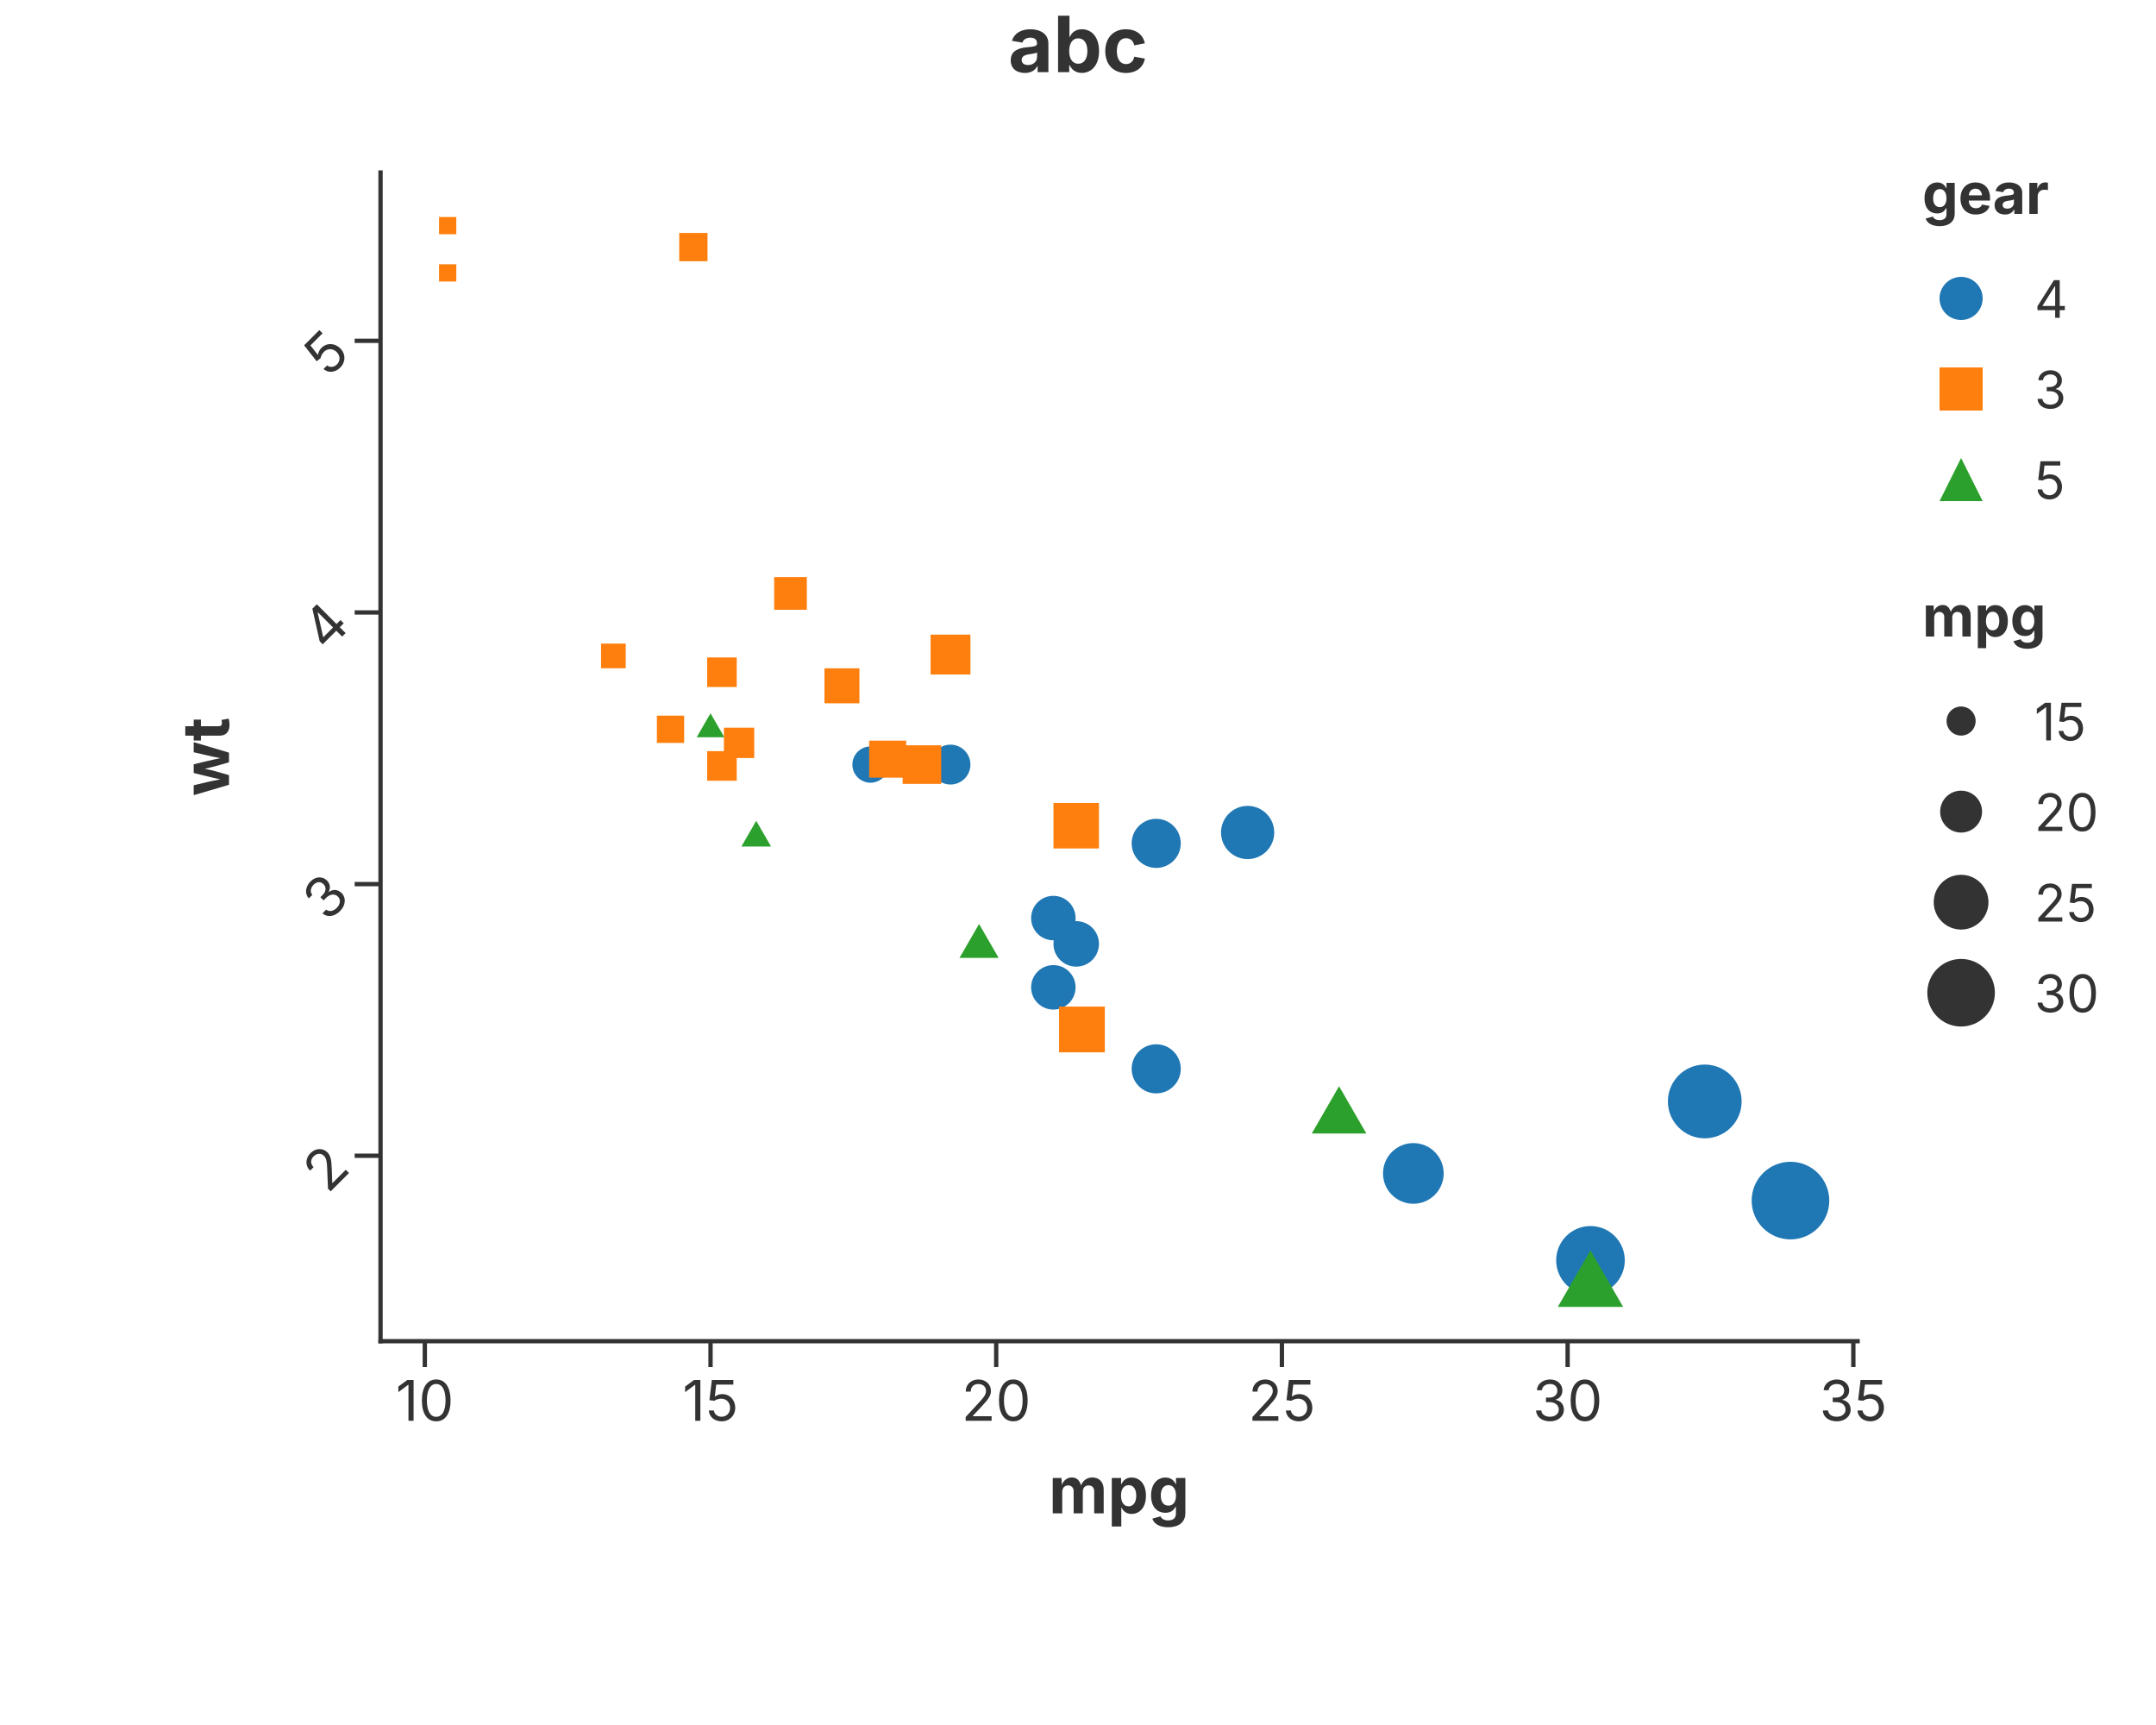
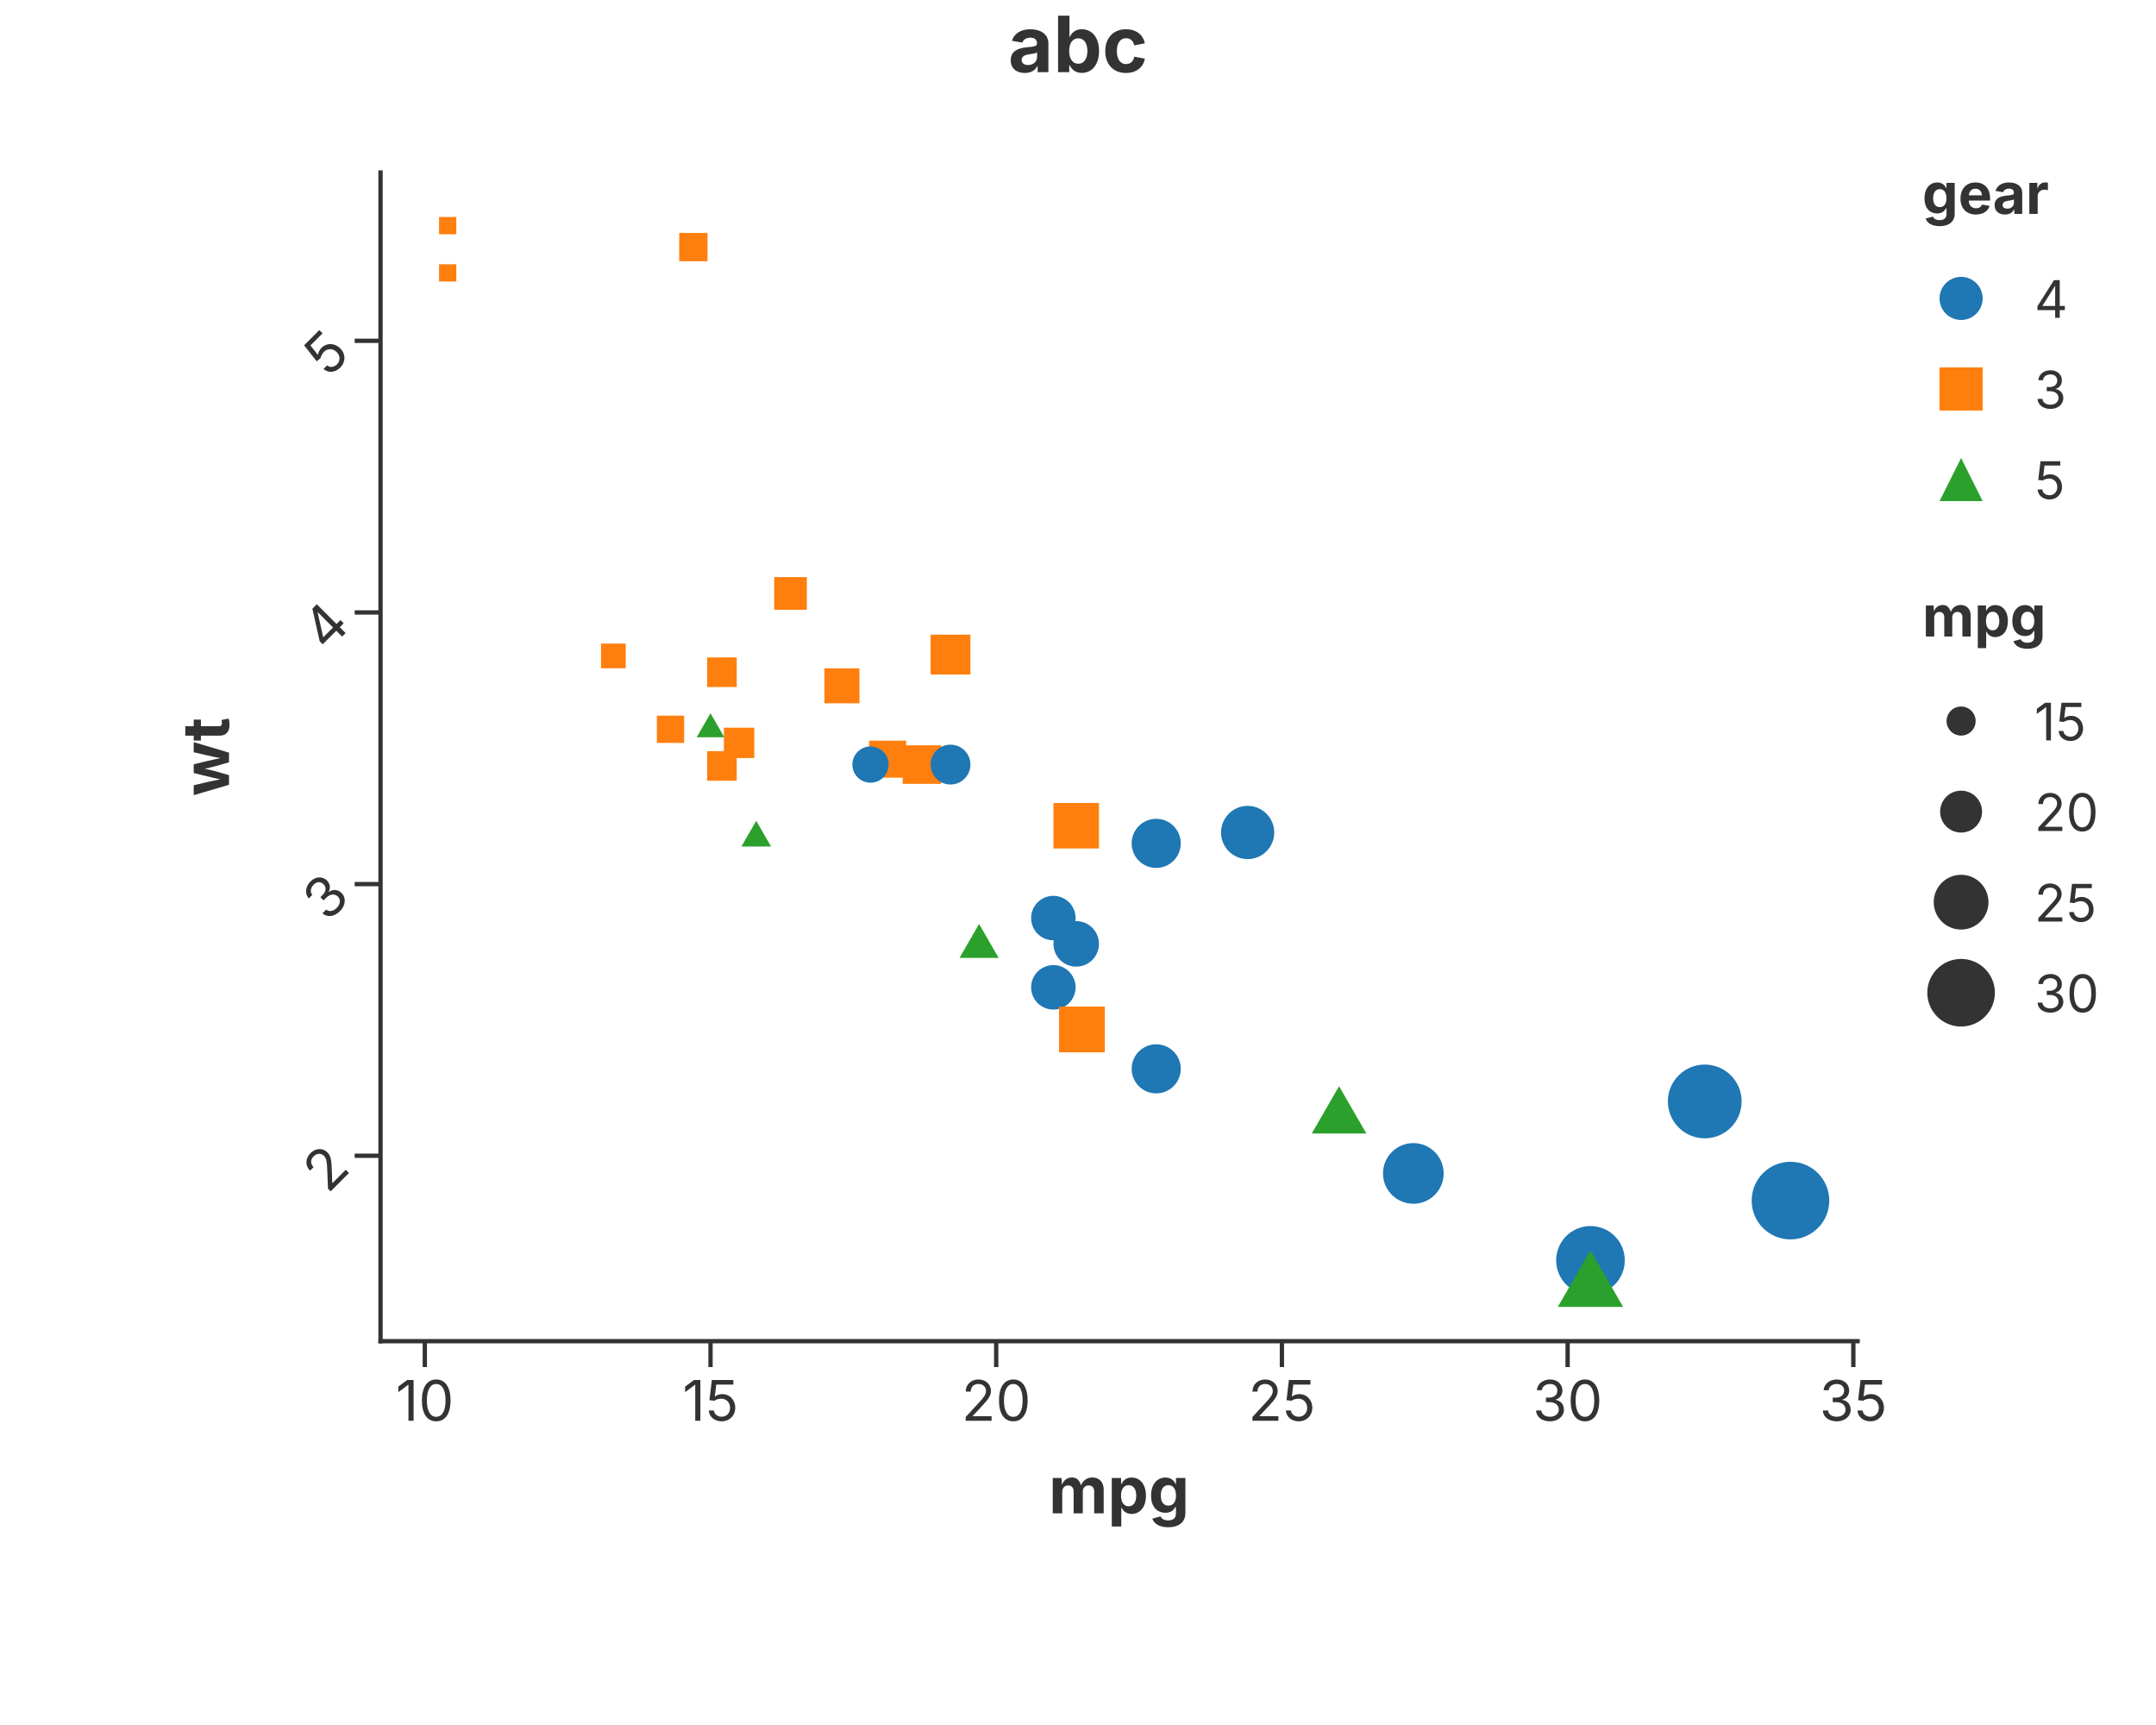
<svg xmlns="http://www.w3.org/2000/svg" width="500" height="400" viewBox="0 0 500 400">
  <rect width="100%" height="100%" fill="rgba(255,255,255,1.000)" />
  <text x="250.00" y="10.00" text-anchor="middle" dominant-baseline="middle" font-family="Inter, -apple-system, BlinkMacSystemFont, 'Segoe UI', Roboto, Helvetica, Arial, 'PingFang SC', 'Microsoft YaHei', Ubuntu, Cantarell, 'Noto Sans', sans-serif" font-size="18" fill="rgba(51,51,51,1.000)" font-weight="bold">abc</text>
  <line x1="88.25" y1="311.00" x2="430.80" y2="311.00" stroke="rgba(51,51,51,1.000)" stroke-width="1" stroke-linecap="square" />
  <line x1="98.52" y1="311.00" x2="98.52" y2="317.00" stroke="rgba(51,51,51,1.000)" stroke-width="1.0" />
  <text x="98.52" y="320.00" font-size="13" font-family="Inter, -apple-system, BlinkMacSystemFont, 'Segoe UI', Roboto, Helvetica, Arial, 'PingFang SC', 'Microsoft YaHei', Ubuntu, Cantarell, 'Noto Sans', sans-serif" fill="rgba(51,51,51,1.000)" text-anchor="middle" dominant-baseline="hanging">10</text>
  <line x1="164.78" y1="311.00" x2="164.78" y2="317.00" stroke="rgba(51,51,51,1.000)" stroke-width="1.0" />
  <text x="164.78" y="320.00" font-size="13" font-family="Inter, -apple-system, BlinkMacSystemFont, 'Segoe UI', Roboto, Helvetica, Arial, 'PingFang SC', 'Microsoft YaHei', Ubuntu, Cantarell, 'Noto Sans', sans-serif" fill="rgba(51,51,51,1.000)" text-anchor="middle" dominant-baseline="hanging">15</text>
  <line x1="231.03" y1="311.00" x2="231.03" y2="317.00" stroke="rgba(51,51,51,1.000)" stroke-width="1.0" />
  <text x="231.03" y="320.00" font-size="13" font-family="Inter, -apple-system, BlinkMacSystemFont, 'Segoe UI', Roboto, Helvetica, Arial, 'PingFang SC', 'Microsoft YaHei', Ubuntu, Cantarell, 'Noto Sans', sans-serif" fill="rgba(51,51,51,1.000)" text-anchor="middle" dominant-baseline="hanging">20</text>
  <line x1="297.29" y1="311.00" x2="297.29" y2="317.00" stroke="rgba(51,51,51,1.000)" stroke-width="1.0" />
  <text x="297.29" y="320.00" font-size="13" font-family="Inter, -apple-system, BlinkMacSystemFont, 'Segoe UI', Roboto, Helvetica, Arial, 'PingFang SC', 'Microsoft YaHei', Ubuntu, Cantarell, 'Noto Sans', sans-serif" fill="rgba(51,51,51,1.000)" text-anchor="middle" dominant-baseline="hanging">25</text>
  <line x1="363.55" y1="311.00" x2="363.55" y2="317.00" stroke="rgba(51,51,51,1.000)" stroke-width="1.0" />
  <text x="363.55" y="320.00" font-size="13" font-family="Inter, -apple-system, BlinkMacSystemFont, 'Segoe UI', Roboto, Helvetica, Arial, 'PingFang SC', 'Microsoft YaHei', Ubuntu, Cantarell, 'Noto Sans', sans-serif" fill="rgba(51,51,51,1.000)" text-anchor="middle" dominant-baseline="hanging">30</text>
  <line x1="429.81" y1="311.00" x2="429.81" y2="317.00" stroke="rgba(51,51,51,1.000)" stroke-width="1.0" />
  <text x="429.81" y="320.00" font-size="13" font-family="Inter, -apple-system, BlinkMacSystemFont, 'Segoe UI', Roboto, Helvetica, Arial, 'PingFang SC', 'Microsoft YaHei', Ubuntu, Cantarell, 'Noto Sans', sans-serif" fill="rgba(51,51,51,1.000)" text-anchor="middle" dominant-baseline="hanging">35</text>
  <text x="259.52" y="340.00" text-anchor="middle" font-size="15" font-family="Inter, -apple-system, BlinkMacSystemFont, 'Segoe UI', Roboto, Helvetica, Arial, 'PingFang SC', 'Microsoft YaHei', Ubuntu, Cantarell, 'Noto Sans', sans-serif" fill="rgba(51,51,51,1.000)" font-weight="bold" dominant-baseline="hanging">mpg</text>
  <line x1="88.25" y1="40.00" x2="88.25" y2="311.00" stroke="rgba(51,51,51,1.000)" stroke-width="1" stroke-linecap="square" />
  <line x1="88.25" y1="268.00" x2="82.25" y2="268.00" stroke="rgba(51,51,51,1.000)" stroke-width="1.0" />
  <text x="78.25" y="268.00" font-size="13" font-family="Inter, -apple-system, BlinkMacSystemFont, 'Segoe UI', Roboto, Helvetica, Arial, 'PingFang SC', 'Microsoft YaHei', Ubuntu, Cantarell, 'Noto Sans', sans-serif" fill="rgba(51,51,51,1.000)" text-anchor="end" dominant-baseline="central" transform="rotate(-45.0, 78.25, 268.00)">2</text>
  <line x1="88.25" y1="205.01" x2="82.25" y2="205.01" stroke="rgba(51,51,51,1.000)" stroke-width="1.0" />
  <text x="78.25" y="205.01" font-size="13" font-family="Inter, -apple-system, BlinkMacSystemFont, 'Segoe UI', Roboto, Helvetica, Arial, 'PingFang SC', 'Microsoft YaHei', Ubuntu, Cantarell, 'Noto Sans', sans-serif" fill="rgba(51,51,51,1.000)" text-anchor="end" dominant-baseline="central" transform="rotate(-45.0, 78.25, 205.01)">3</text>
  <line x1="88.25" y1="142.02" x2="82.25" y2="142.02" stroke="rgba(51,51,51,1.000)" stroke-width="1.0" />
  <text x="78.25" y="142.02" font-size="13" font-family="Inter, -apple-system, BlinkMacSystemFont, 'Segoe UI', Roboto, Helvetica, Arial, 'PingFang SC', 'Microsoft YaHei', Ubuntu, Cantarell, 'Noto Sans', sans-serif" fill="rgba(51,51,51,1.000)" text-anchor="end" dominant-baseline="central" transform="rotate(-45.0, 78.25, 142.02)">4</text>
  <line x1="88.25" y1="79.03" x2="82.25" y2="79.03" stroke="rgba(51,51,51,1.000)" stroke-width="1.0" />
  <text x="78.25" y="79.03" font-size="13" font-family="Inter, -apple-system, BlinkMacSystemFont, 'Segoe UI', Roboto, Helvetica, Arial, 'PingFang SC', 'Microsoft YaHei', Ubuntu, Cantarell, 'Noto Sans', sans-serif" fill="rgba(51,51,51,1.000)" text-anchor="end" dominant-baseline="central" transform="rotate(-45.0, 78.25, 79.03)">5</text>
  <text x="47.50" y="175.50" text-anchor="middle" font-size="15" font-family="Inter, -apple-system, BlinkMacSystemFont, 'Segoe UI', Roboto, Helvetica, Arial, 'PingFang SC', 'Microsoft YaHei', Ubuntu, Cantarell, 'Noto Sans', sans-serif" fill="rgba(51,51,51,1.000)" font-weight="bold" transform="rotate(-90, 47.50, 175.50)" dominant-baseline="middle">wt</text>
  <defs>
    <clipPath id="plot-clip-area">
      <rect x="88.248" y="40.000" width="342.552" height="271.000" />
    </clipPath>
  </defs>
  <circle cx="244.285" cy="228.949" r="5.157" fill="rgba(31,119,180,1.000)" stroke="none" stroke-width="0.000" fill-opacity="1.000" stroke-opacity="1.000" clip-path="url(#plot-clip-area)" />
  <circle cx="244.285" cy="212.886" r="5.157" fill="rgba(31,119,180,1.000)" stroke="none" stroke-width="0.000" fill-opacity="1.000" stroke-opacity="1.000" clip-path="url(#plot-clip-area)" />
  <circle cx="268.138" cy="247.847" r="5.694" fill="rgba(31,119,180,1.000)" stroke="none" stroke-width="0.000" fill-opacity="1.000" stroke-opacity="1.000" clip-path="url(#plot-clip-area)" />
+   <rect x="244.309" y="186.192" width="10.553" height="10.553" fill="rgba(255,127,14,1.000)" stroke="none" stroke-width="0.000" fill-opacity="1.000" stroke-opacity="1.000" clip-path="url(#plot-clip-area)" />
+   <rect x="209.334" y="172.823" width="8.945" height="8.945" fill="rgba(255,127,14,1.000)" stroke="none" stroke-width="0.000" fill-opacity="1.000" stroke-opacity="1.000" clip-path="url(#plot-clip-area)" />
+   <rect x="201.562" y="171.742" width="8.587" height="8.587" fill="rgba(255,127,14,1.000)" stroke="none" stroke-width="0.000" fill-opacity="1.000" stroke-opacity="1.000" clip-path="url(#plot-clip-area)" />
+   <rect x="152.338" y="165.945" width="6.323" height="6.323" fill="rgba(255,127,14,1.000)" stroke="none" stroke-width="0.000" fill-opacity="1.000" stroke-opacity="1.000" clip-path="url(#plot-clip-area)" />
  <circle cx="289.340" cy="193.043" r="6.170" fill="rgba(31,119,180,1.000)" stroke="none" stroke-width="0.000" fill-opacity="1.000" stroke-opacity="1.000" clip-path="url(#plot-clip-area)" />
  <circle cx="268.138" cy="195.563" r="5.694" fill="rgba(31,119,180,1.000)" stroke="none" stroke-width="0.000" fill-opacity="1.000" stroke-opacity="1.000" clip-path="url(#plot-clip-area)" />
  <circle cx="220.432" cy="177.295" r="4.621" fill="rgba(31,119,180,1.000)" stroke="none" stroke-width="0.000" fill-opacity="1.000" stroke-opacity="1.000" clip-path="url(#plot-clip-area)" />
  <circle cx="201.880" cy="177.295" r="4.204" fill="rgba(31,119,180,1.000)" stroke="none" stroke-width="0.000" fill-opacity="1.000" stroke-opacity="1.000" clip-path="url(#plot-clip-area)" />
-   <circle cx="395.352" cy="255.406" r="8.553" fill="rgba(31,119,180,1.000)" stroke="none" stroke-width="0.000" fill-opacity="1.000" stroke-opacity="1.000" clip-path="url(#plot-clip-area)" />
-   <circle cx="368.849" cy="292.257" r="7.957" fill="rgba(31,119,180,1.000)" stroke="none" stroke-width="0.000" fill-opacity="1.000" stroke-opacity="1.000" clip-path="url(#plot-clip-area)" />
-   <circle cx="415.229" cy="278.398" r="9.000" fill="rgba(31,119,180,1.000)" stroke="none" stroke-width="0.000" fill-opacity="1.000" stroke-opacity="1.000" clip-path="url(#plot-clip-area)" />
-   <circle cx="327.769" cy="272.099" r="7.034" fill="rgba(31,119,180,1.000)" stroke="none" stroke-width="0.000" fill-opacity="1.000" stroke-opacity="1.000" clip-path="url(#plot-clip-area)" />
-   <circle cx="249.585" cy="218.870" r="5.277" fill="rgba(31,119,180,1.000)" stroke="none" stroke-width="0.000" fill-opacity="1.000" stroke-opacity="1.000" clip-path="url(#plot-clip-area)" />
-   <rect x="244.309" y="186.192" width="10.553" height="10.553" fill="rgba(255,127,14,1.000)" stroke="none" stroke-width="0.000" fill-opacity="1.000" stroke-opacity="1.000" clip-path="url(#plot-clip-area)" />
-   <rect x="209.334" y="172.823" width="8.945" height="8.945" fill="rgba(255,127,14,1.000)" stroke="none" stroke-width="0.000" fill-opacity="1.000" stroke-opacity="1.000" clip-path="url(#plot-clip-area)" />
-   <rect x="201.562" y="171.742" width="8.587" height="8.587" fill="rgba(255,127,14,1.000)" stroke="none" stroke-width="0.000" fill-opacity="1.000" stroke-opacity="1.000" clip-path="url(#plot-clip-area)" />
-   <rect x="152.338" y="165.945" width="6.323" height="6.323" fill="rgba(255,127,14,1.000)" stroke="none" stroke-width="0.000" fill-opacity="1.000" stroke-opacity="1.000" clip-path="url(#plot-clip-area)" />
  <rect x="179.541" y="133.823" width="7.574" height="7.574" fill="rgba(255,127,14,1.000)" stroke="none" stroke-width="0.000" fill-opacity="1.000" stroke-opacity="1.000" clip-path="url(#plot-clip-area)" />
  <rect x="191.199" y="154.972" width="8.111" height="8.111" fill="rgba(255,127,14,1.000)" stroke="none" stroke-width="0.000" fill-opacity="1.000" stroke-opacity="1.000" clip-path="url(#plot-clip-area)" />
  <rect x="163.996" y="152.448" width="6.860" height="6.860" fill="rgba(255,127,14,1.000)" stroke="none" stroke-width="0.000" fill-opacity="1.000" stroke-opacity="1.000" clip-path="url(#plot-clip-area)" />
  <rect x="101.819" y="61.279" width="4.000" height="4.000" fill="rgba(255,127,14,1.000)" stroke="none" stroke-width="0.000" fill-opacity="1.000" stroke-opacity="1.000" clip-path="url(#plot-clip-area)" />
  <rect x="101.819" y="50.318" width="4.000" height="4.000" fill="rgba(255,127,14,1.000)" stroke="none" stroke-width="0.000" fill-opacity="1.000" stroke-opacity="1.000" clip-path="url(#plot-clip-area)" />
  <rect x="157.519" y="54.014" width="6.562" height="6.562" fill="rgba(255,127,14,1.000)" stroke="none" stroke-width="0.000" fill-opacity="1.000" stroke-opacity="1.000" clip-path="url(#plot-clip-area)" />
+   <circle cx="395.352" cy="255.406" r="8.553" fill="rgba(31,119,180,1.000)" stroke="none" stroke-width="0.000" fill-opacity="1.000" stroke-opacity="1.000" clip-path="url(#plot-clip-area)" />
+   <circle cx="368.849" cy="292.257" r="7.957" fill="rgba(31,119,180,1.000)" stroke="none" stroke-width="0.000" fill-opacity="1.000" stroke-opacity="1.000" clip-path="url(#plot-clip-area)" />
+   <circle cx="415.229" cy="278.398" r="9.000" fill="rgba(31,119,180,1.000)" stroke="none" stroke-width="0.000" fill-opacity="1.000" stroke-opacity="1.000" clip-path="url(#plot-clip-area)" />
  <rect x="245.604" y="233.407" width="10.613" height="10.613" fill="rgba(255,127,14,1.000)" stroke="none" stroke-width="0.000" fill-opacity="1.000" stroke-opacity="1.000" clip-path="url(#plot-clip-area)" />
  <rect x="167.882" y="168.737" width="7.038" height="7.038" fill="rgba(255,127,14,1.000)" stroke="none" stroke-width="0.000" fill-opacity="1.000" stroke-opacity="1.000" clip-path="url(#plot-clip-area)" />
  <rect x="163.996" y="174.180" width="6.860" height="6.860" fill="rgba(255,127,14,1.000)" stroke="none" stroke-width="0.000" fill-opacity="1.000" stroke-opacity="1.000" clip-path="url(#plot-clip-area)" />
  <rect x="139.384" y="149.234" width="5.728" height="5.728" fill="rgba(255,127,14,1.000)" stroke="none" stroke-width="0.000" fill-opacity="1.000" stroke-opacity="1.000" clip-path="url(#plot-clip-area)" />
  <rect x="215.811" y="147.162" width="9.243" height="9.243" fill="rgba(255,127,14,1.000)" stroke="none" stroke-width="0.000" fill-opacity="1.000" stroke-opacity="1.000" clip-path="url(#plot-clip-area)" />
+   <circle cx="327.769" cy="272.099" r="7.034" fill="rgba(31,119,180,1.000)" stroke="none" stroke-width="0.000" fill-opacity="1.000" stroke-opacity="1.000" clip-path="url(#plot-clip-area)" />
  <polygon points="310.542,251.874 316.874,262.841 304.211,262.841" fill="rgba(44,160,44,1.000)" stroke="none" stroke-width="0.000" fill-opacity="1.000" stroke-opacity="1.000" clip-path="url(#plot-clip-area)" />
  <polygon points="368.849,289.929 376.430,303.058 361.269,303.058" fill="rgba(44,160,44,1.000)" stroke="none" stroke-width="0.000" fill-opacity="1.000" stroke-opacity="1.000" clip-path="url(#plot-clip-area)" />
  <polygon points="175.377,190.334 178.815,196.288 171.939,196.288" fill="rgba(44,160,44,1.000)" stroke="none" stroke-width="0.000" fill-opacity="1.000" stroke-opacity="1.000" clip-path="url(#plot-clip-area)" />
  <polygon points="227.058,214.253 231.602,222.124 222.514,222.124" fill="rgba(44,160,44,1.000)" stroke="none" stroke-width="0.000" fill-opacity="1.000" stroke-opacity="1.000" clip-path="url(#plot-clip-area)" />
  <polygon points="164.776,165.399 167.986,170.960 161.565,170.960" fill="rgba(44,160,44,1.000)" stroke="none" stroke-width="0.000" fill-opacity="1.000" stroke-opacity="1.000" clip-path="url(#plot-clip-area)" />
+   <circle cx="249.585" cy="218.870" r="5.277" fill="rgba(31,119,180,1.000)" stroke="none" stroke-width="0.000" fill-opacity="1.000" stroke-opacity="1.000" clip-path="url(#plot-clip-area)" />
  <text x="445.800" y="49.600" font-size="13.2" font-family="Inter, -apple-system, BlinkMacSystemFont, 'Segoe UI', Roboto, Helvetica, Arial, 'PingFang SC', 'Microsoft YaHei', Ubuntu, Cantarell, 'Noto Sans', sans-serif" fill="rgba(51,51,51,1.000)" fill-opacity="1.000" text-anchor="start" font-weight="bold">gear</text>
  <circle cx="454.800" cy="69.200" r="5.000" fill="rgba(31,119,180,1.000)" stroke="none" stroke-width="0.000" fill-opacity="1.000" stroke-opacity="1.000" />
  <text x="471.800" y="73.700" font-size="12.0" font-family="Inter, -apple-system, BlinkMacSystemFont, 'Segoe UI', Roboto, Helvetica, Arial, 'PingFang SC', 'Microsoft YaHei', Ubuntu, Cantarell, 'Noto Sans', sans-serif" fill="rgba(51,51,51,1.000)" fill-opacity="1.000" text-anchor="start" font-weight="normal">4</text>
  <rect x="449.800" y="85.200" width="10.000" height="10.000" fill="rgba(255,127,14,1.000)" stroke="none" stroke-width="0.000" fill-opacity="1.000" stroke-opacity="1.000" />
  <text x="471.800" y="94.700" font-size="12.0" font-family="Inter, -apple-system, BlinkMacSystemFont, 'Segoe UI', Roboto, Helvetica, Arial, 'PingFang SC', 'Microsoft YaHei', Ubuntu, Cantarell, 'Noto Sans', sans-serif" fill="rgba(51,51,51,1.000)" fill-opacity="1.000" text-anchor="start" font-weight="normal">3</text>
  <polygon points="454.800,106.200 449.800,116.200 459.800,116.200" fill="rgba(44,160,44,1.000)" stroke="none" stroke-width="0.000" fill-opacity="1.000" stroke-opacity="1.000" />
  <text x="471.800" y="115.700" font-size="12.0" font-family="Inter, -apple-system, BlinkMacSystemFont, 'Segoe UI', Roboto, Helvetica, Arial, 'PingFang SC', 'Microsoft YaHei', Ubuntu, Cantarell, 'Noto Sans', sans-serif" fill="rgba(51,51,51,1.000)" fill-opacity="1.000" text-anchor="start" font-weight="normal">5</text>
  <text x="445.800" y="147.600" font-size="13.2" font-family="Inter, -apple-system, BlinkMacSystemFont, 'Segoe UI', Roboto, Helvetica, Arial, 'PingFang SC', 'Microsoft YaHei', Ubuntu, Cantarell, 'Noto Sans', sans-serif" fill="rgba(51,51,51,1.000)" fill-opacity="1.000" text-anchor="start" font-weight="bold">mpg</text>
  <circle cx="454.800" cy="167.200" r="3.370" fill="rgba(51,51,51,1.000)" stroke="none" stroke-width="0.000" fill-opacity="1.000" stroke-opacity="1.000" />
  <text x="471.800" y="171.700" font-size="12.0" font-family="Inter, -apple-system, BlinkMacSystemFont, 'Segoe UI', Roboto, Helvetica, Arial, 'PingFang SC', 'Microsoft YaHei', Ubuntu, Cantarell, 'Noto Sans', sans-serif" fill="rgba(51,51,51,1.000)" fill-opacity="1.000" text-anchor="start" font-weight="normal">15</text>
  <circle cx="454.800" cy="188.200" r="4.860" fill="rgba(51,51,51,1.000)" stroke="none" stroke-width="0.000" fill-opacity="1.000" stroke-opacity="1.000" />
  <text x="471.800" y="192.700" font-size="12.0" font-family="Inter, -apple-system, BlinkMacSystemFont, 'Segoe UI', Roboto, Helvetica, Arial, 'PingFang SC', 'Microsoft YaHei', Ubuntu, Cantarell, 'Noto Sans', sans-serif" fill="rgba(51,51,51,1.000)" fill-opacity="1.000" text-anchor="start" font-weight="normal">20</text>
  <circle cx="454.800" cy="209.200" r="6.349" fill="rgba(51,51,51,1.000)" stroke="none" stroke-width="0.000" fill-opacity="1.000" stroke-opacity="1.000" />
  <text x="471.800" y="213.700" font-size="12.0" font-family="Inter, -apple-system, BlinkMacSystemFont, 'Segoe UI', Roboto, Helvetica, Arial, 'PingFang SC', 'Microsoft YaHei', Ubuntu, Cantarell, 'Noto Sans', sans-serif" fill="rgba(51,51,51,1.000)" fill-opacity="1.000" text-anchor="start" font-weight="normal">25</text>
  <circle cx="454.800" cy="230.200" r="7.838" fill="rgba(51,51,51,1.000)" stroke="none" stroke-width="0.000" fill-opacity="1.000" stroke-opacity="1.000" />
  <text x="471.800" y="234.700" font-size="12.0" font-family="Inter, -apple-system, BlinkMacSystemFont, 'Segoe UI', Roboto, Helvetica, Arial, 'PingFang SC', 'Microsoft YaHei', Ubuntu, Cantarell, 'Noto Sans', sans-serif" fill="rgba(51,51,51,1.000)" fill-opacity="1.000" text-anchor="start" font-weight="normal">30</text>
</svg>
